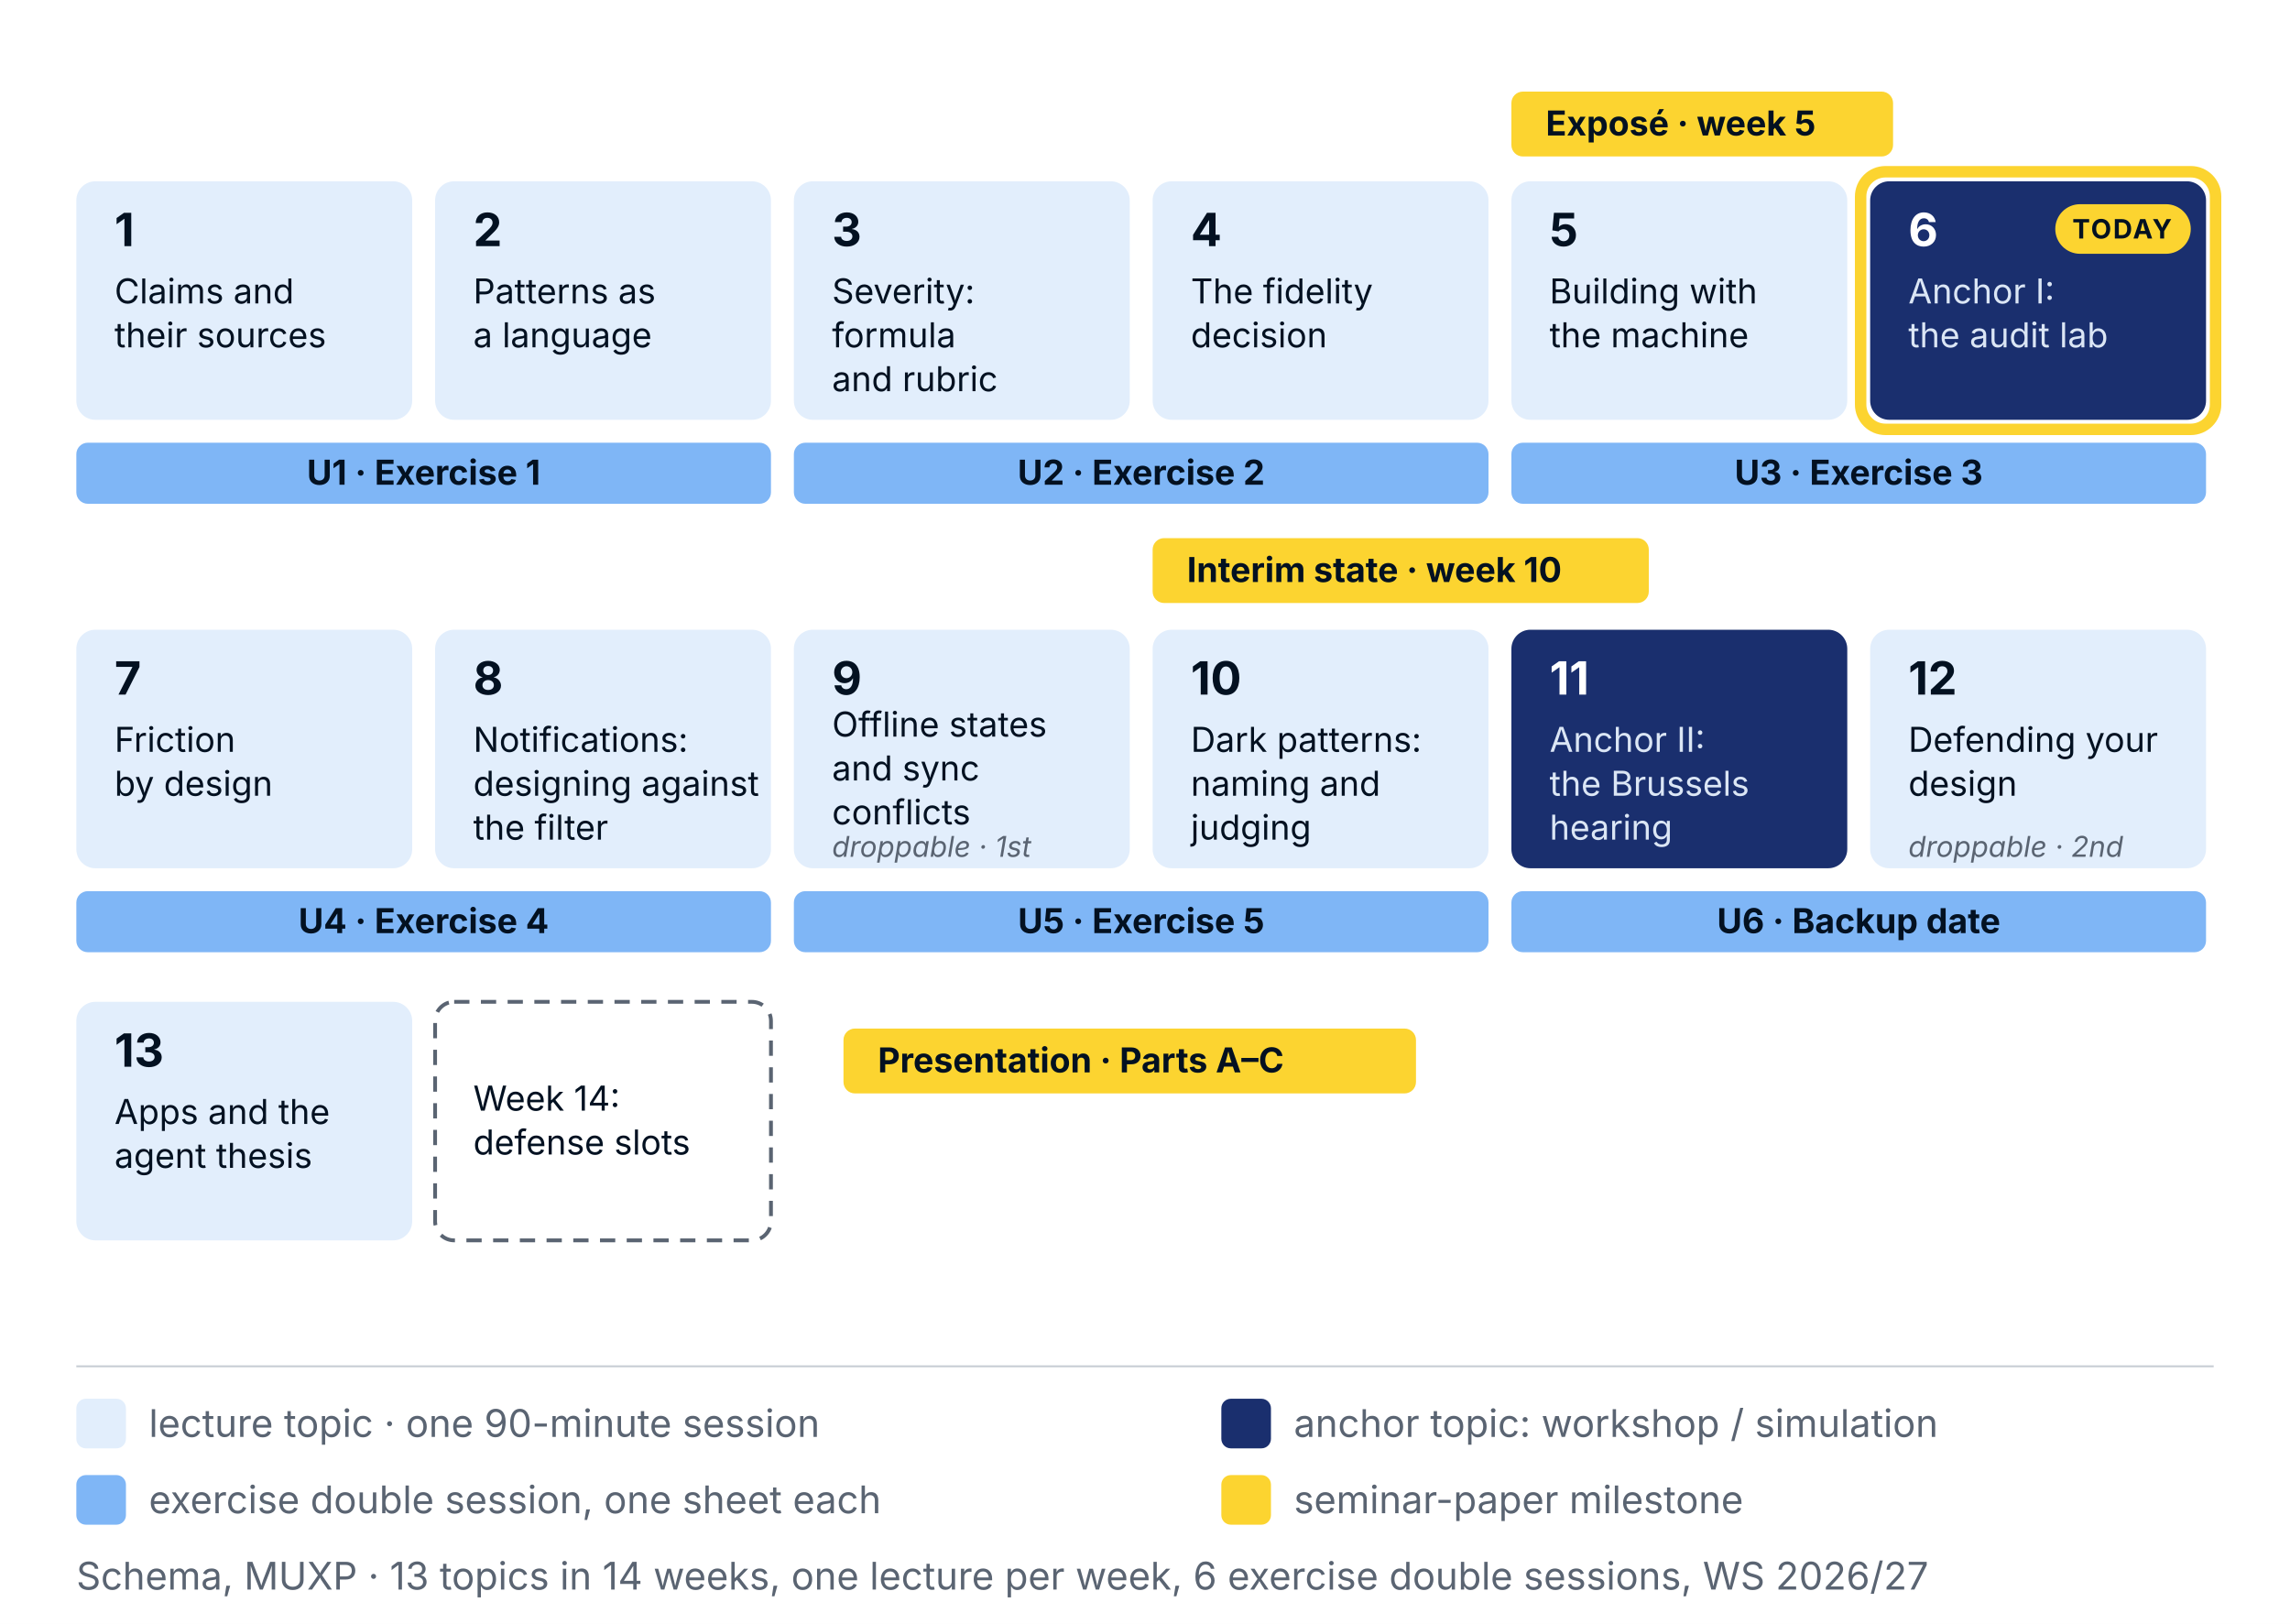
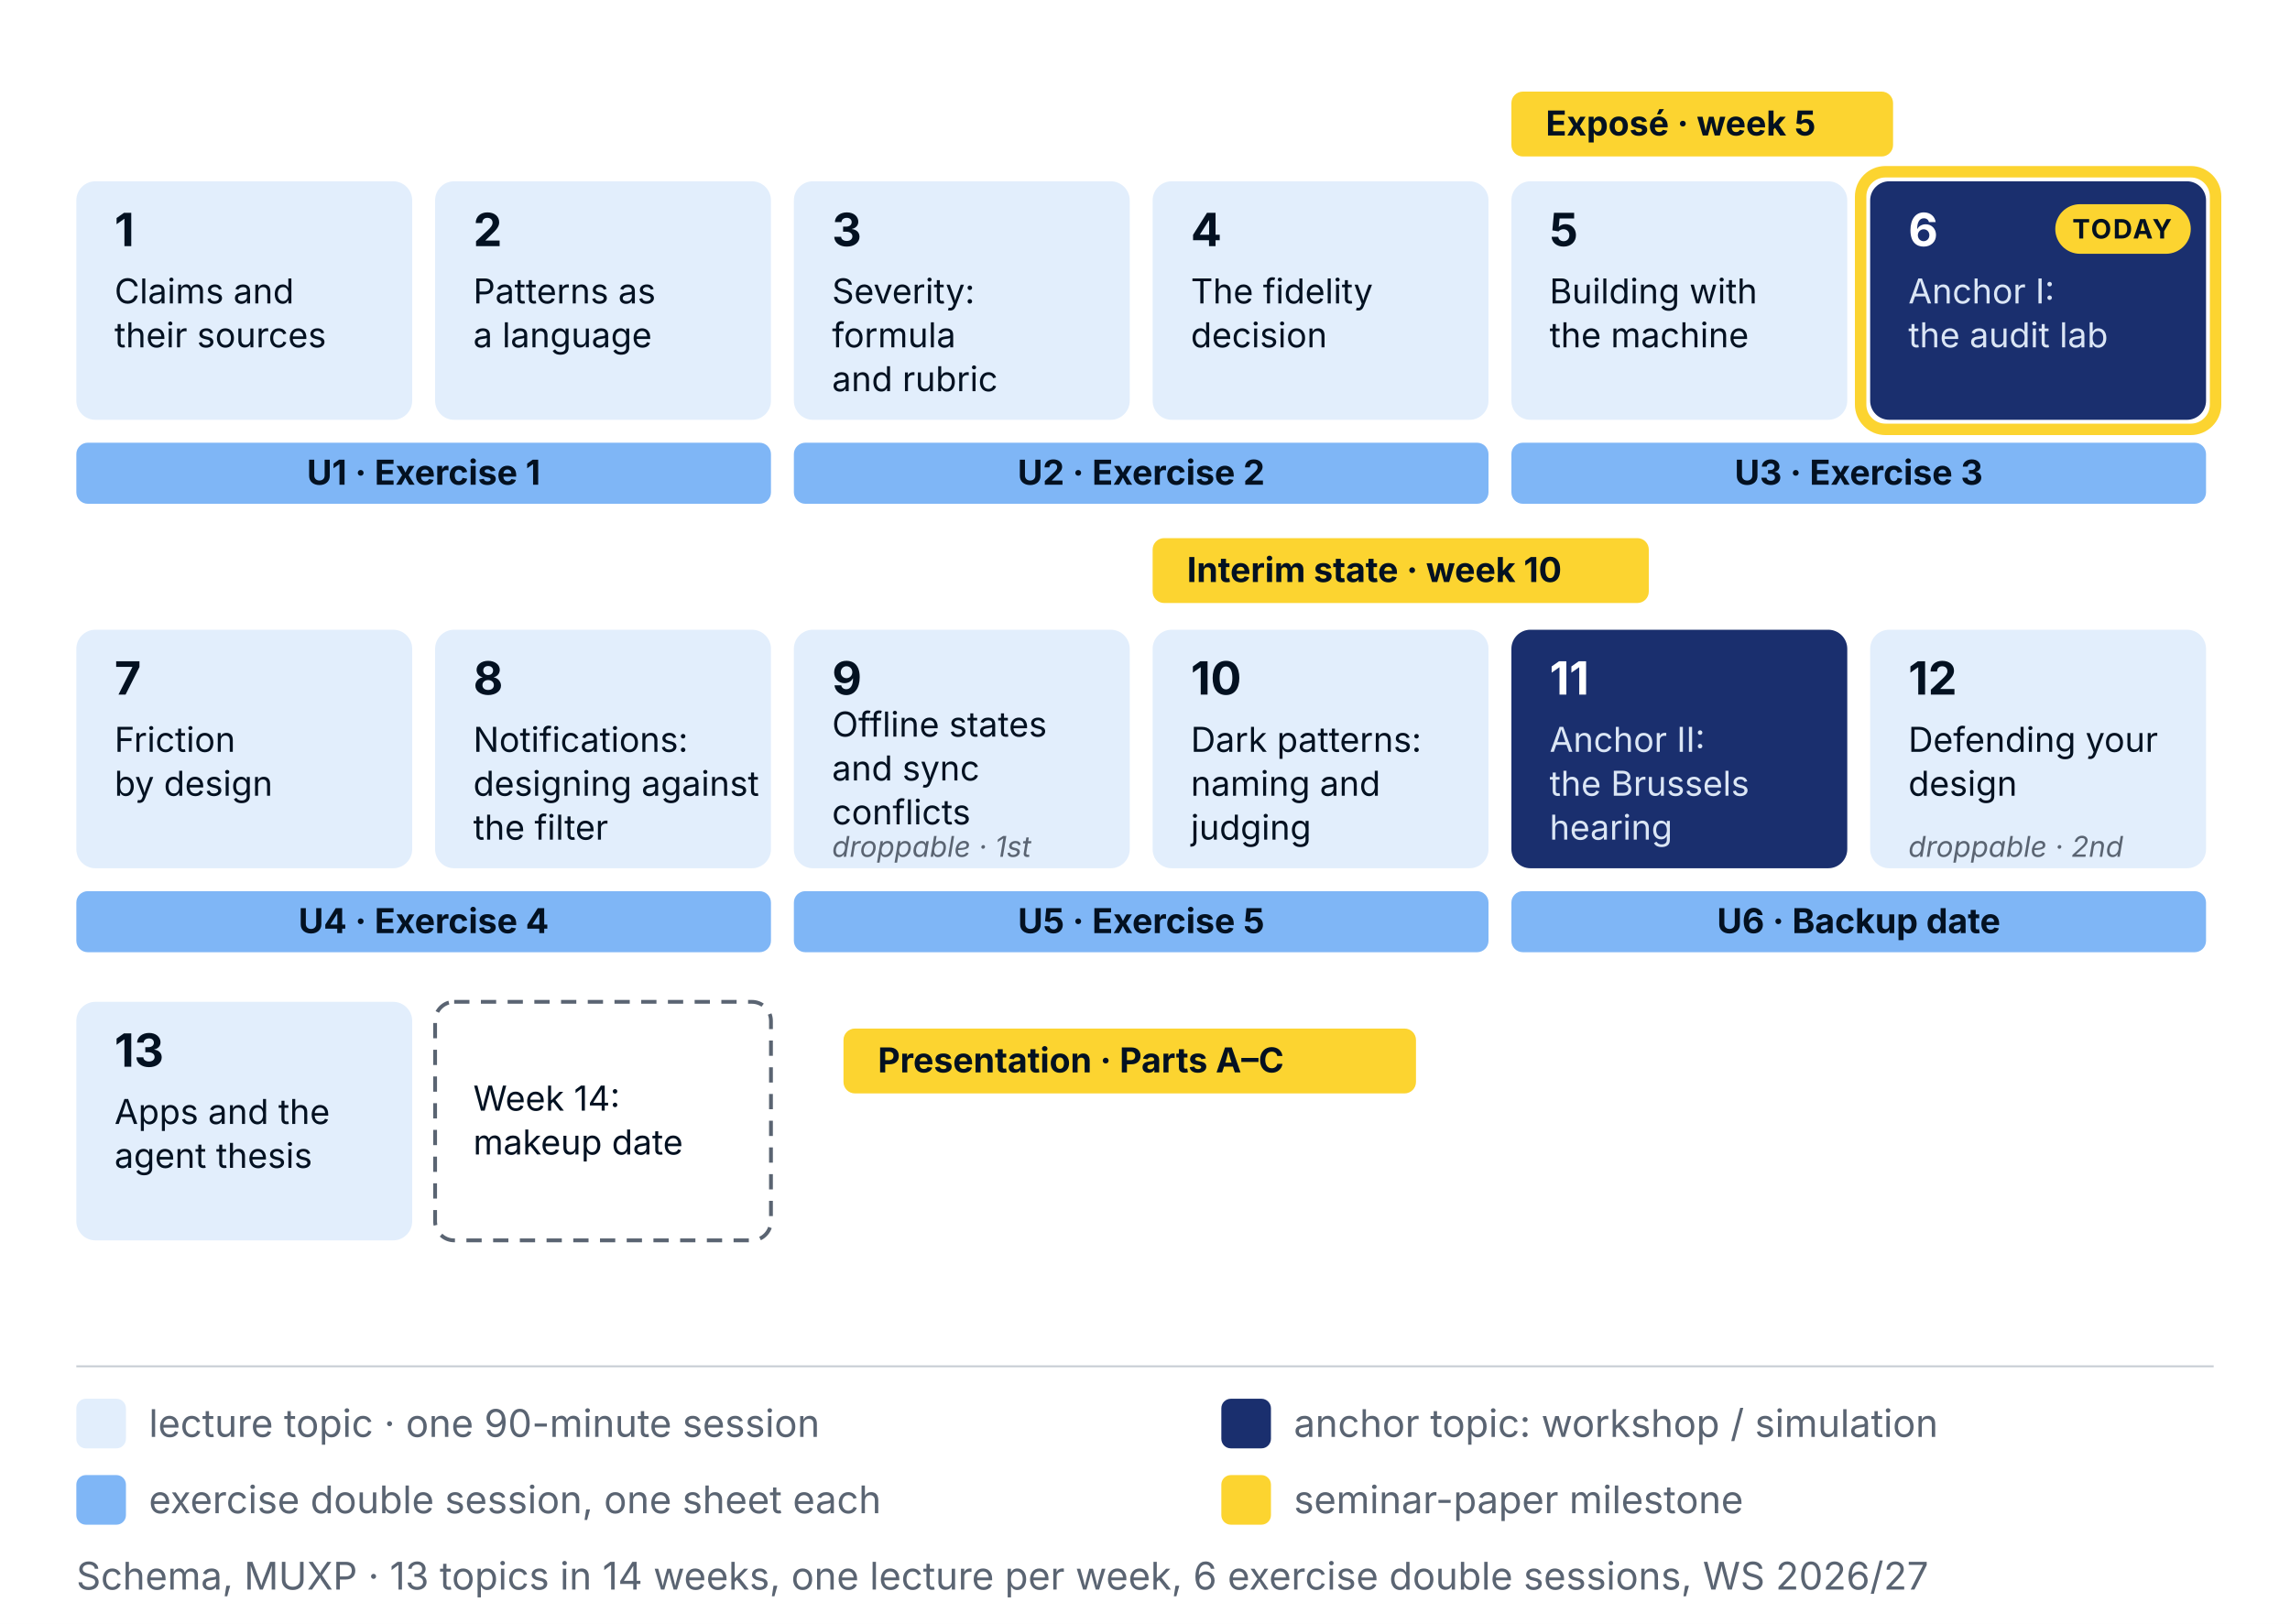
<svg xmlns="http://www.w3.org/2000/svg" viewBox="0 0 1200 851" role="img" aria-labelledby="t d">
  <style>
    text { font-family: Inter, "Neue Haas Unica", Helvetica, Arial, sans-serif; fill: #031121; }
    .num { font-size: 24px; font-weight: 700; }
    .numw { font-size: 24px; font-weight: 700; fill: #ffffff; }
    .tt { font-size: 18px; }
    .ttw { font-size: 18px; fill: #dbe6f5; }
    .utag { font-size: 18px; font-weight: 700; }
    .mtag { font-size: 18px; font-weight: 700; }
    .leg { font-size: 20px; fill: #5a6472; }
    .foot { font-size: 20px; fill: #5a6472; }
    .drop { font-size: 15px; font-style: italic; fill: #5a6472; }
    .chip { font-size: 14px; font-weight: 700; letter-spacing: .06em; fill: #031121; }
  </style>
  <rect width="1200" height="851" fill="#ffffff" />
  <rect x="40" y="95" width="176" height="125" rx="10" fill="#e2eefc" />
  <text class="num" x="60" y="129">1</text>
  <text class="tt" x="60" y="159">Claims and</text>
  <text class="tt" x="60" y="182">their sources</text>
  <rect x="228" y="95" width="176" height="125" rx="10" fill="#e2eefc" />
  <text class="num" x="248" y="129">2</text>
  <text class="tt" x="248" y="159">Patterns as</text>
  <text class="tt" x="248" y="182">a language</text>
  <rect x="416" y="95" width="176" height="125" rx="10" fill="#e2eefc" />
  <text class="num" x="436" y="129">3</text>
  <text class="tt" x="436" y="159">Severity:</text>
  <text class="tt" x="436" y="182">formula</text>
  <text class="tt" x="436" y="205">and rubric</text>
  <rect x="604" y="95" width="176" height="125" rx="10" fill="#e2eefc" />
  <text class="num" x="624" y="129">4</text>
  <text class="tt" x="624" y="159">The fidelity</text>
  <text class="tt" x="624" y="182">decision</text>
  <rect x="792" y="95" width="176" height="125" rx="10" fill="#e2eefc" />
  <text class="num" x="812" y="129">5</text>
  <text class="tt" x="812" y="159">Building with</text>
  <text class="tt" x="812" y="182">the machine</text>
  <rect x="980" y="95" width="176" height="125" rx="10" fill="#1a2f6e" />
  <text class="numw" x="1000" y="129">6</text>
  <text class="ttw" x="1000" y="159">Anchor I:</text>
  <text class="ttw" x="1000" y="182">the audit lab</text>
  <rect x="975" y="90" width="186" height="135" rx="13" fill="none" stroke="#fcd430" stroke-width="6" />
  <rect x="1077" y="107" width="71" height="26" rx="13" fill="#fcd430" />
  <text class="chip" x="1112" y="125" text-anchor="middle">TODAY</text>
  <rect x="40" y="330" width="176" height="125" rx="10" fill="#e2eefc" />
  <text class="num" x="60" y="364">7</text>
  <text class="tt" x="60" y="394">Friction</text>
  <text class="tt" x="60" y="417">by design</text>
  <rect x="228" y="330" width="176" height="125" rx="10" fill="#e2eefc" />
  <text class="num" x="248" y="364">8</text>
  <text class="tt" x="248" y="394">Notifications:</text>
  <text class="tt" x="248" y="417">designing against</text>
  <text class="tt" x="248" y="440">the filter</text>
  <rect x="416" y="330" width="176" height="125" rx="10" fill="#e2eefc" />
  <text class="num" x="436" y="364">9</text>
  <text class="tt" x="436" y="386">Offline states</text>
  <text class="tt" x="436" y="409">and sync</text>
  <text class="tt" x="436" y="432">conflicts</text>
  <text class="drop" x="436" y="449">droppable · 1st</text>
  <rect x="604" y="330" width="176" height="125" rx="10" fill="#e2eefc" />
  <text class="num" x="624" y="364">10</text>
  <text class="tt" x="624" y="394">Dark patterns:</text>
  <text class="tt" x="624" y="417">naming and</text>
  <text class="tt" x="624" y="440">judging</text>
  <rect x="792" y="330" width="176" height="125" rx="10" fill="#1a2f6e" />
  <text class="numw" x="812" y="364">11</text>
  <text class="ttw" x="812" y="394">Anchor II:</text>
  <text class="ttw" x="812" y="417">the Brussels</text>
  <text class="ttw" x="812" y="440">hearing</text>
  <rect x="980" y="330" width="176" height="125" rx="10" fill="#e2eefc" />
  <text class="num" x="1000" y="364">12</text>
  <text class="tt" x="1000" y="394">Defending your</text>
  <text class="tt" x="1000" y="417">design</text>
  <text class="drop" x="1000" y="449">droppable · 2nd</text>
  <rect x="40" y="525" width="176" height="125" rx="10" fill="#e2eefc" />
  <text class="num" x="60" y="559">13</text>
  <text class="tt" x="60" y="589">Apps and the</text>
  <text class="tt" x="60" y="612">agent thesis</text>
  <rect x="228" y="525" width="176" height="125" rx="10" fill="none" stroke="#5a6472" stroke-width="2" stroke-dasharray="8 6" />
  <text class="tt" x="248" y="582">Week 14:</text>
-   <text class="tt" x="248" y="605">defense slots</text>
+   <text class="tt" x="248" y="605">makeup date</text>
  <rect x="40" y="232" width="364" height="32" rx="6" fill="#7fb6f6" />
  <text class="utag" x="222" y="254" text-anchor="middle">U1 · Exercise 1</text>
  <rect x="416" y="232" width="364" height="32" rx="6" fill="#7fb6f6" />
  <text class="utag" x="598" y="254" text-anchor="middle">U2 · Exercise 2</text>
  <rect x="792" y="232" width="364" height="32" rx="6" fill="#7fb6f6" />
  <text class="utag" x="974" y="254" text-anchor="middle">U3 · Exercise 3</text>
  <rect x="40" y="467" width="364" height="32" rx="6" fill="#7fb6f6" />
  <text class="utag" x="222" y="489" text-anchor="middle">U4 · Exercise 4</text>
  <rect x="416" y="467" width="364" height="32" rx="6" fill="#7fb6f6" />
  <text class="utag" x="598" y="489" text-anchor="middle">U5 · Exercise 5</text>
  <rect x="792" y="467" width="364" height="32" rx="6" fill="#7fb6f6" />
  <text class="utag" x="974" y="489" text-anchor="middle">U6 · Backup date</text>
  <rect x="792" y="48" width="200" height="34" rx="6" fill="#fcd430" />
  <text class="mtag" x="810" y="71">Exposé · week 5</text>
  <rect x="604" y="282" width="260" height="34" rx="6" fill="#fcd430" />
  <text class="mtag" x="622" y="305">Interim state · week 10</text>
  <rect x="442" y="539" width="300" height="34" rx="6" fill="#fcd430" />
  <text class="mtag" x="460" y="562">Presentation · Parts A–C</text>
  <line x1="40" y1="716" x2="1160" y2="716" stroke="#c7cdd4" stroke-width="1" />
  <rect x="40" y="733" width="26" height="26" rx="5" fill="#e2eefc" />
  <text class="leg" x="78" y="753">lecture topic · one 90-minute session</text>
  <rect x="640" y="733" width="26" height="26" rx="5" fill="#1a2f6e" />
  <text class="leg" x="678" y="753">anchor topic: workshop / simulation</text>
  <rect x="40" y="773" width="26" height="26" rx="5" fill="#7fb6f6" />
  <text class="leg" x="78" y="793">exercise double session, one sheet each</text>
  <rect x="640" y="773" width="26" height="26" rx="5" fill="#fcd430" />
  <text class="leg" x="678" y="793">seminar-paper milestone</text>
  <text class="foot" x="40" y="833">Schema, MUXP · 13 topics in 14 weeks, one lecture per week, 6 exercise double sessions, WS 2026/27</text>
</svg>
